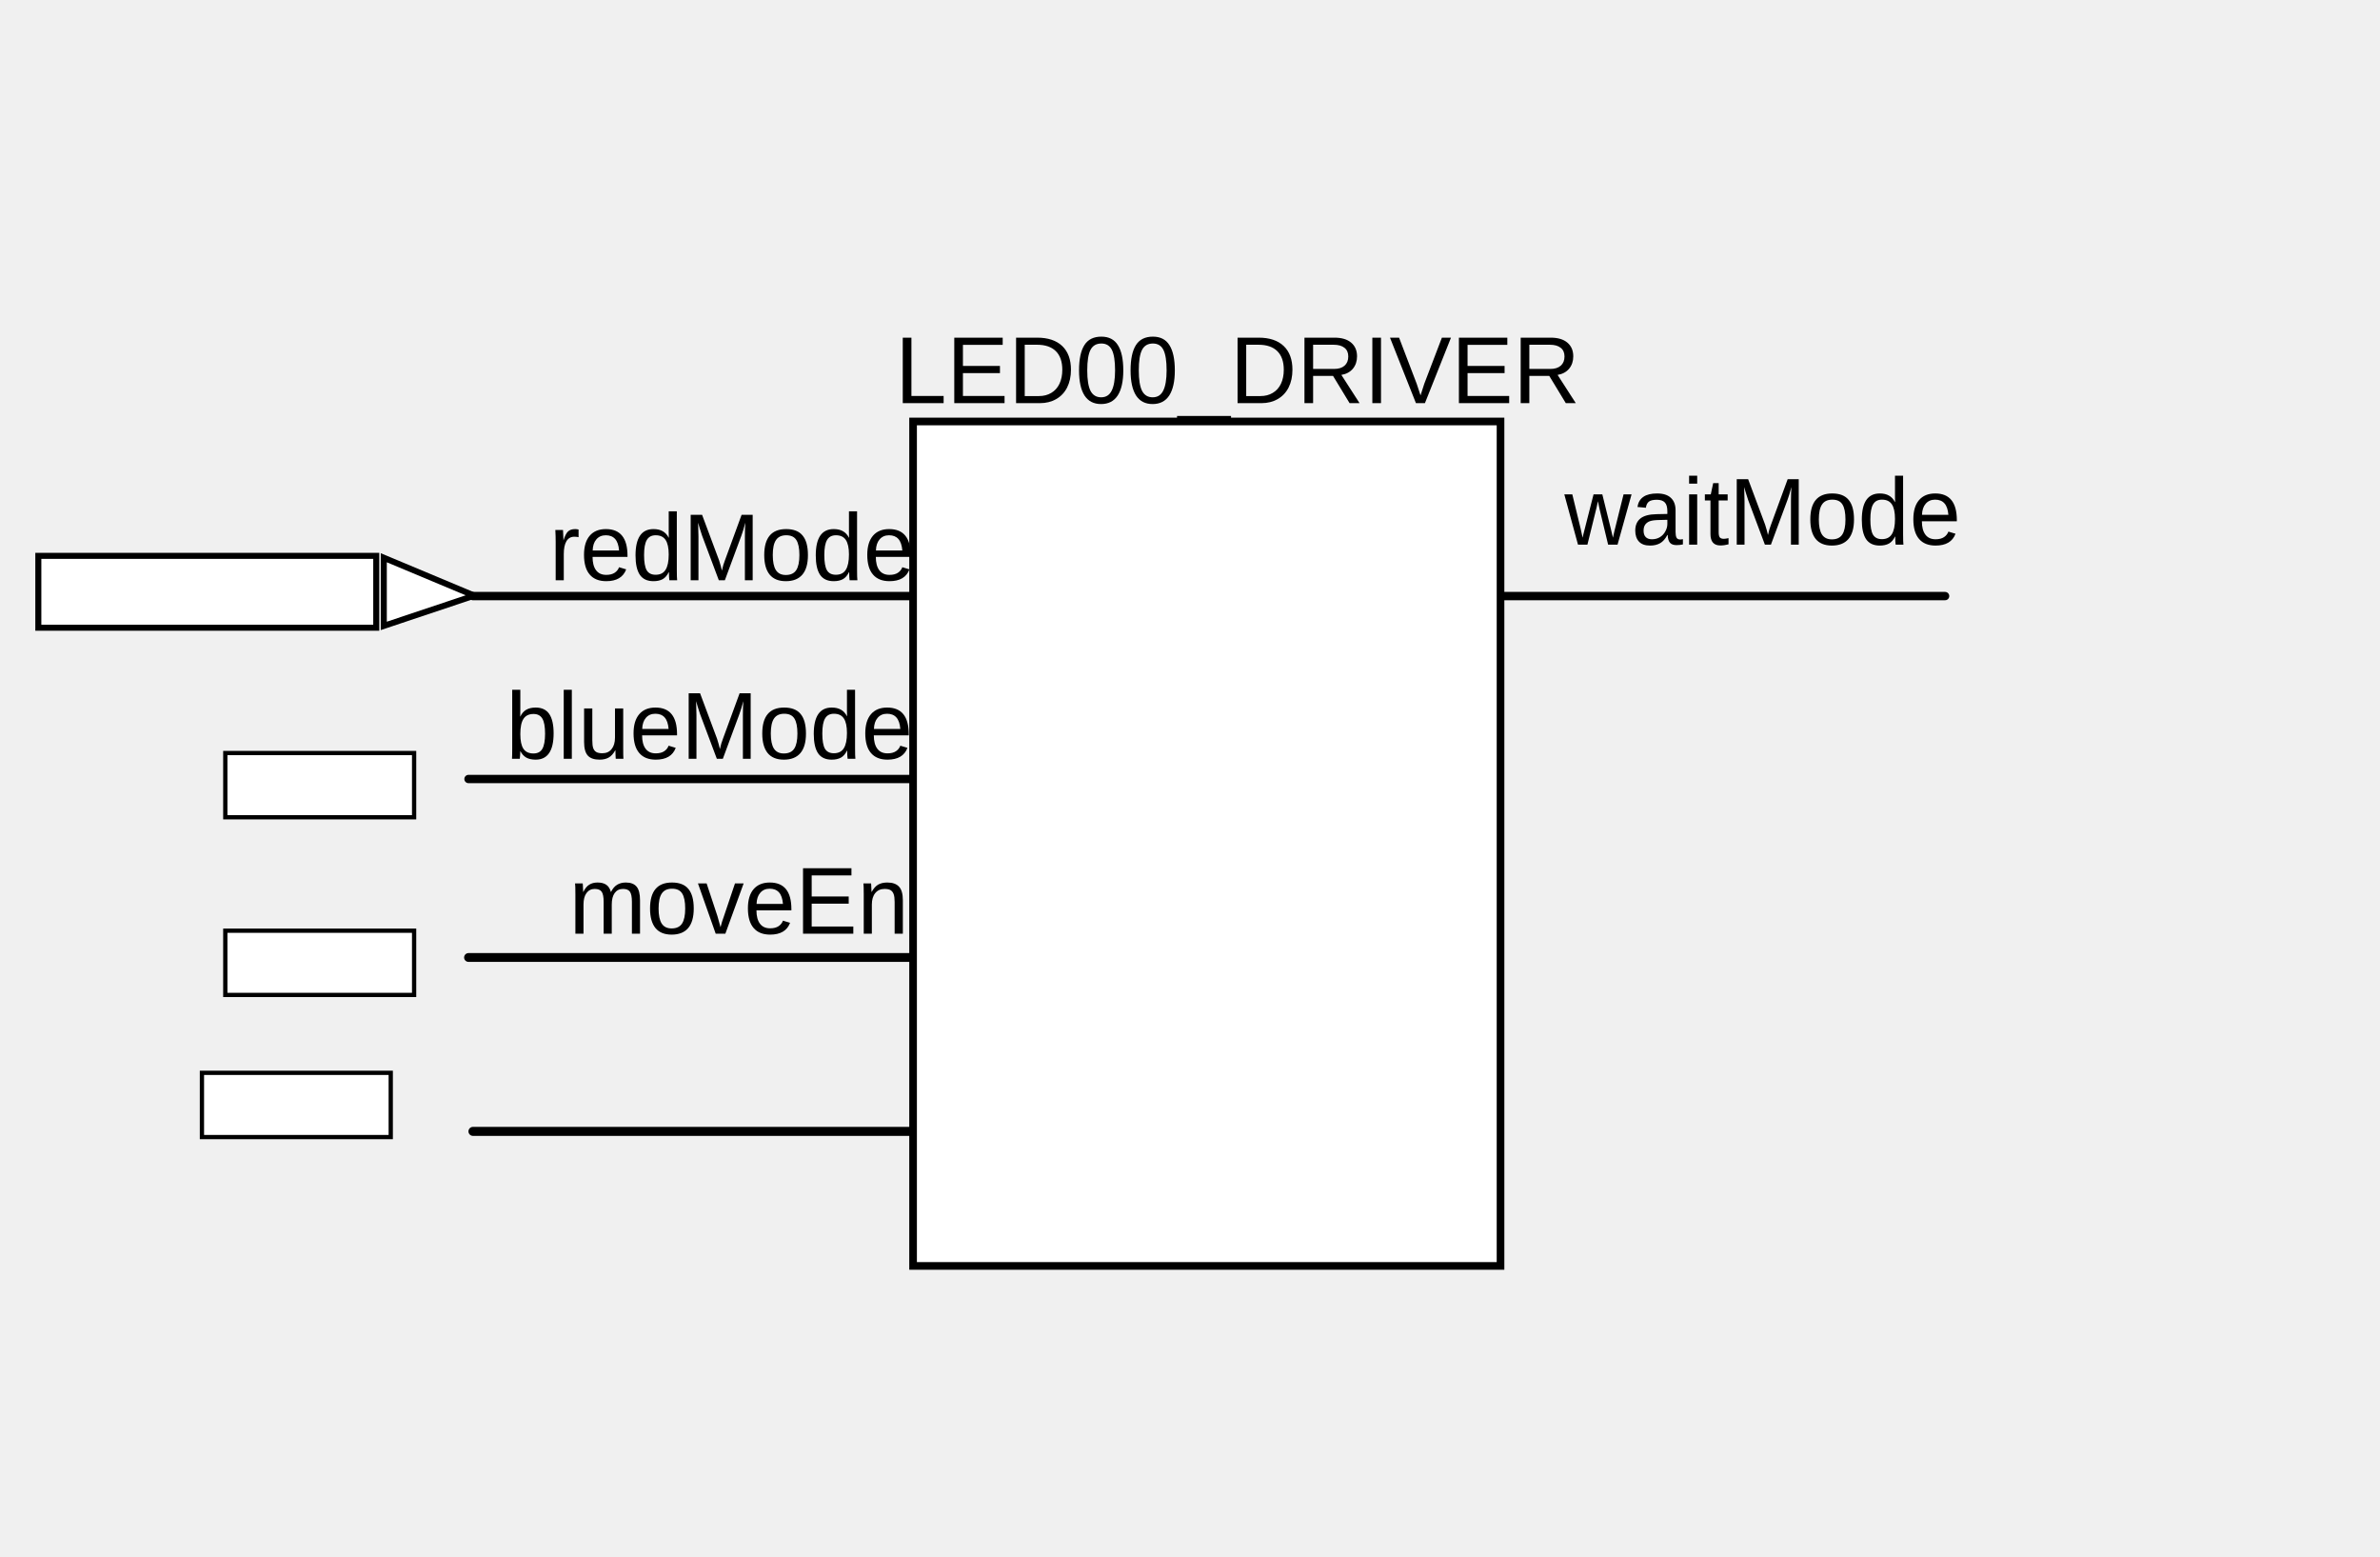
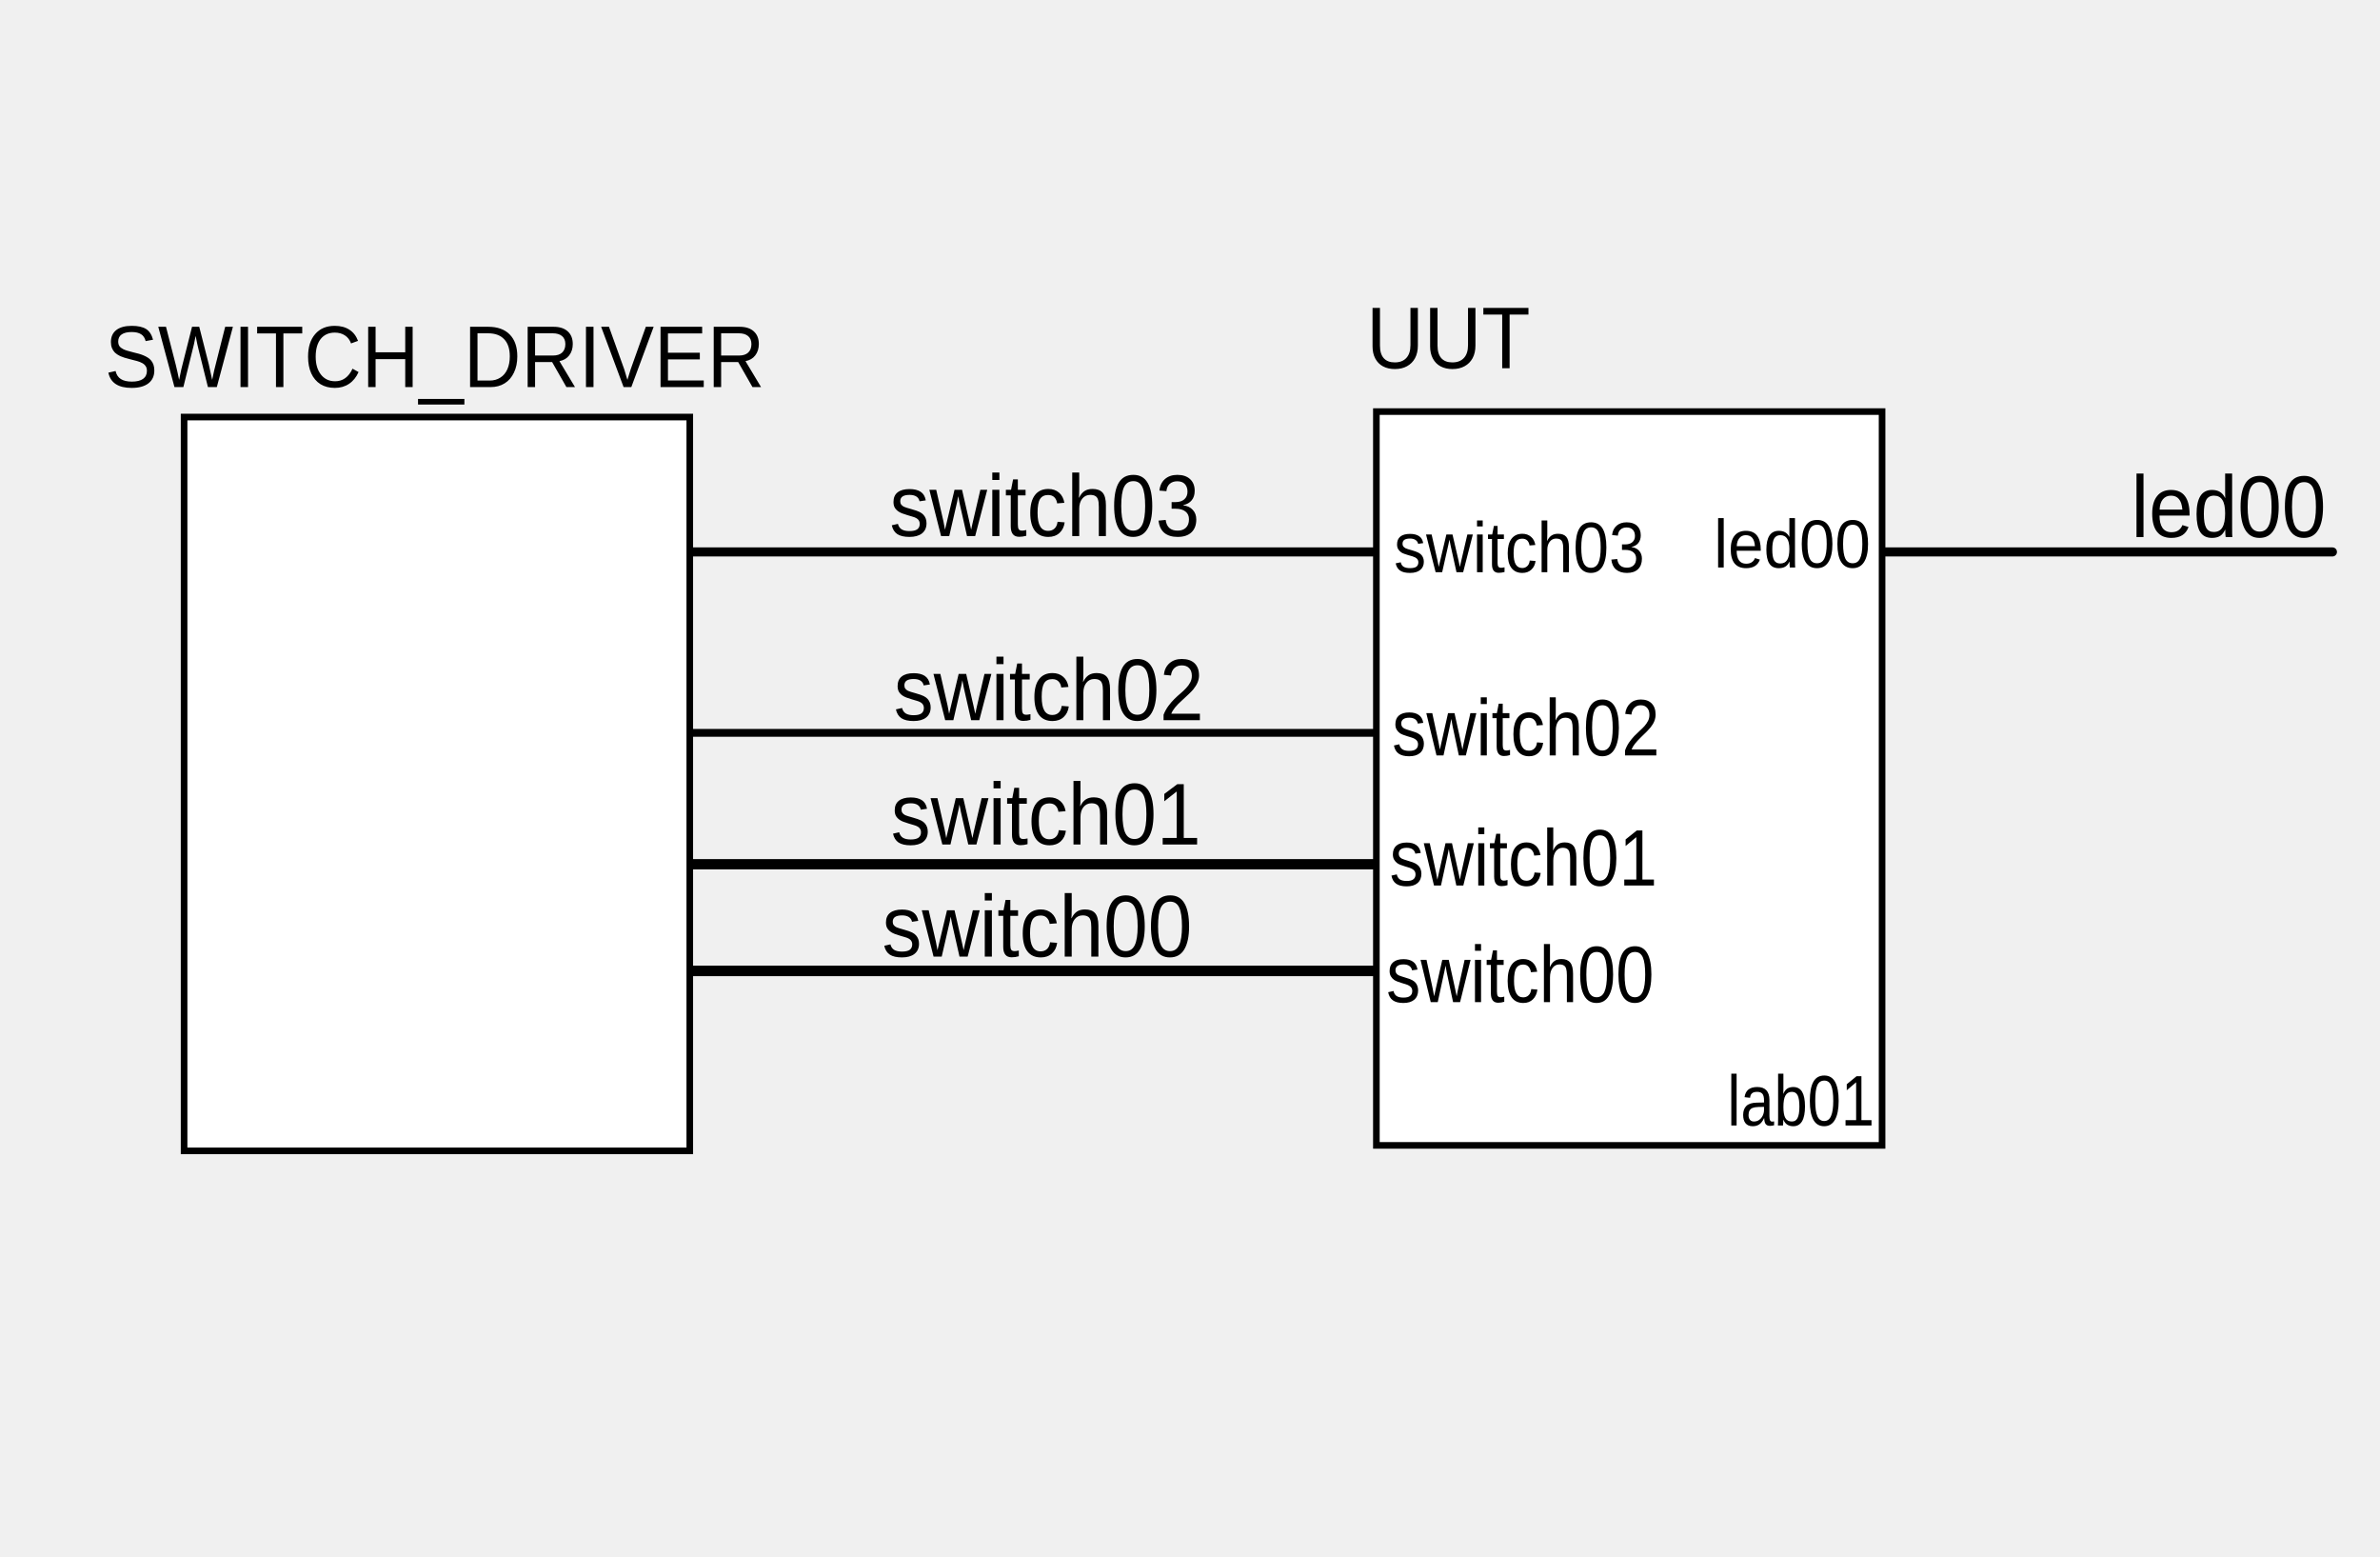
<svg xmlns="http://www.w3.org/2000/svg" viewBox="0 0 335 219" width="335" height="219" version="1.1" id="svg52">
  <defs id="defs2" />
-   <text xml:space="preserve" style="font-size:13.216px;font-family:'Liberation Sans';-inkscape-font-specification:'Liberation Sans, Normal';fill:#000000;fill-opacity:1;stroke:none;stroke-width:1.239;stroke-linecap:round;stroke-linejoin:round" x="127.698" y="55.977" id="text1156" transform="scale(0.9867424,1.013436)">
-     <tspan id="tspan1154" x="127.698" y="55.977" style="stroke-width:1.239">LED00_DRIVER</tspan>
+   <text xml:space="preserve" style="font-size:11.765px;font-family:'Liberation Sans';-inkscape-font-specification:'Liberation Sans, Normal';fill:#000000;fill-opacity:1;stroke:none;stroke-width:1.103;stroke-linecap:round;stroke-linejoin:round" x="201.641" y="49.418" id="text1156" transform="scale(0.9538272,1.048408)">
+     <tspan id="tspan1154" x="201.641" y="49.418" style="stroke-width:1.103">UUT</tspan>
  </text>
-   <text xml:space="preserve" style="font-size:13.216px;font-family:'Liberation Sans';-inkscape-font-specification:'Liberation Sans, Normal';fill:#000000;fill-opacity:1;stroke:none;stroke-width:1.239;stroke-linecap:round;stroke-linejoin:round" x="78.345" y="80.57" id="text2213" transform="scale(0.9867424,1.013436)">
-     <tspan id="tspan2211" x="78.345" y="80.57" style="stroke-width:1.239">redMode</tspan>
+   <text xml:space="preserve" style="font-size:11.765px;font-family:'Liberation Sans';-inkscape-font-specification:'Liberation Sans, Normal';fill:#000000;fill-opacity:1;stroke:none;stroke-width:1.103;stroke-linecap:round;stroke-linejoin:round" x="131.274" y="71.951" id="text2213" transform="scale(0.9538272,1.048408)">
+     <tspan id="tspan2211" x="131.274" y="71.951" style="stroke-width:1.103">switch03</tspan>
  </text>
-   <text xml:space="preserve" style="font-size:13.216px;font-family:'Liberation Sans';-inkscape-font-specification:'Liberation Sans, Normal';fill:#000000;fill-opacity:1;stroke:none;stroke-width:1.239;stroke-linecap:round;stroke-linejoin:round" x="72.175" y="105.349" id="text2217" transform="scale(0.9867424,1.013436)">
-     <tspan id="tspan2215" x="72.175" y="105.349" style="stroke-width:1.239">blueMode</tspan>
+   <text xml:space="preserve" style="font-size:11.765px;font-family:'Liberation Sans';-inkscape-font-specification:'Liberation Sans, Normal';fill:#000000;fill-opacity:1;stroke:none;stroke-width:1.103;stroke-linecap:round;stroke-linejoin:round" x="131.883" y="96.665" id="text2217" transform="scale(0.9538272,1.048408)">
+     <tspan id="tspan2215" x="131.883" y="96.665" style="stroke-width:1.103">switch02</tspan>
  </text>
-   <text xml:space="preserve" style="font-size:13.216px;font-family:'Liberation Sans';-inkscape-font-specification:'Liberation Sans, Normal';fill:#000000;fill-opacity:1;stroke:none;stroke-width:1.239;stroke-linecap:round;stroke-linejoin:round" x="223.159" y="75.623" id="text2221" transform="scale(0.9867424,1.013436)">
-     <tspan id="tspan2219" x="223.159" y="75.623" style="stroke-width:1.239">waitMode</tspan>
+   <text xml:space="preserve" style="font-size:11.765px;font-family:'Liberation Sans';-inkscape-font-specification:'Liberation Sans, Normal';fill:#000000;fill-opacity:1;stroke:none;stroke-width:1.103;stroke-linecap:round;stroke-linejoin:round" x="314.489" y="72.085" id="text2221" transform="scale(0.9538272,1.048408)">
+     <tspan id="tspan2219" x="314.489" y="72.085" style="stroke-width:1.103">led00</tspan>
  </text>
-   <path style="fill:none;fill-opacity:1;stroke:#000000;stroke-width:1.173;stroke-linecap:round;stroke-linejoin:round;stroke-dasharray:none;stroke-opacity:1" d="M 273.783,83.876 H 66.557" id="path8" />
-   <path style="fill:none;fill-opacity:1;stroke:#000000;stroke-width:1.268;stroke-linecap:round;stroke-linejoin:round;stroke-dasharray:none;stroke-opacity:1" d="M 147.221,159.2 H 66.572" id="path10-6" />
-   <path style="fill:none;fill-opacity:1;stroke:#000000;stroke-width:1.173;stroke-linecap:round;stroke-linejoin:round;stroke-dasharray:none;stroke-opacity:1" d="M 154.616,109.616 H 65.946" id="path9" />
-   <path style="fill:none;fill-opacity:1;stroke:#000000;stroke-width:1.239;stroke-linecap:round;stroke-linejoin:round;stroke-dasharray:none;stroke-opacity:1" d="M 143.002,134.729 H 65.946" id="path10" />
-   <text xml:space="preserve" style="font-size:13.216px;font-family:'Liberation Sans';-inkscape-font-specification:'Liberation Sans, Normal';fill:#000000;fill-opacity:1;stroke:none;stroke-width:1.239;stroke-linecap:round;stroke-linejoin:round" x="81.158" y="129.645" id="text10" transform="scale(0.9867424,1.013436)">
-     <tspan id="tspan10" x="81.158" y="129.645" style="stroke-width:1.239">moveEn</tspan>
+   <path style="fill:none;fill-opacity:1;stroke:#000000;stroke-width:1.275;stroke-linecap:round;stroke-linejoin:round;stroke-dasharray:none;stroke-opacity:1" d="M 328.305,77.664 H 62.516" id="path8" />
+   <path style="fill:none;fill-opacity:1;stroke:#000000;stroke-width:1.103;stroke-linecap:round;stroke-linejoin:round;stroke-dasharray:none;stroke-opacity:1" d="M 264.241,103.124 H 65.369" id="path9" />
+   <path style="fill:none;fill-opacity:1;stroke:#000000;stroke-width:1.452;stroke-linecap:round;stroke-linejoin:round;stroke-dasharray:none;stroke-opacity:1" d="M 195.534,121.608 H 80.603" id="path10" />
+   <path style="fill:none;fill-opacity:1;stroke:#000000;stroke-width:1.486;stroke-linecap:round;stroke-linejoin:round;stroke-dasharray:none;stroke-opacity:1" d="M 196.48,136.617 H 76.18" id="path10-4" />
+   <rect x="193.733" y="57.915" width="71.181" height="103.256" fill="none" stroke="#000000" stroke-width="0.707" stroke-linecap="butt" stroke-linejoin="miter" stroke-dasharray="none" id="rect2" style="fill:#ffffff;fill-opacity:1;stroke-width:0.93;stroke-dasharray:none" />
+   <text xml:space="preserve" style="font-size:11.765px;font-family:'Liberation Sans';-inkscape-font-specification:'Liberation Sans, Normal';fill:#000000;fill-opacity:1;stroke:none;stroke-width:1.103;stroke-linecap:round;stroke-linejoin:round" x="131.456" y="113.342" id="text10" transform="scale(0.9538272,1.048408)">
+     <tspan id="tspan10" x="131.456" y="113.342" style="stroke-width:1.103">switch01</tspan>
  </text>
-   <rect x="128.522" y="59.307" width="82.686" height="118.825" fill="none" stroke="#000000" stroke-width="0.707" stroke-linecap="butt" stroke-linejoin="miter" stroke-dasharray="none" id="rect2" style="fill:#ffffff;fill-opacity:1;stroke-width:1.075;stroke-dasharray:none" />
-   <path id="rect2-5" style="fill:#ffffff;fill-opacity:1;stroke:#000000;stroke-width:0.849;stroke-dasharray:none;stroke-opacity:1" d="M 5.395,78.218 V 88.327 H 52.96 V 78.218 Z M 54.022,78.482 v 9.589 L 66.752,83.81 Z" />
-   <rect x="31.712" y="105.961" width="26.577" height="9.039" fill="none" stroke="#000000" stroke-width="0.707" stroke-linecap="butt" stroke-linejoin="miter" stroke-dasharray="none" id="rect2-5-5" style="fill:#ffffff;fill-opacity:1;stroke-width:0.6;stroke-dasharray:none" />
-   <rect x="31.712" y="130.961" width="26.577" height="9.039" fill="none" stroke="#000000" stroke-width="0.707" stroke-linecap="butt" stroke-linejoin="miter" stroke-dasharray="none" id="rect2-5-2" style="fill:#ffffff;fill-opacity:1;stroke-width:0.6;stroke-dasharray:none" />
-   <rect x="28.423" y="150.961" width="26.577" height="9.039" fill="none" stroke="#000000" stroke-width="0.707" stroke-linecap="butt" stroke-linejoin="miter" stroke-dasharray="none" id="rect2-5-1" style="fill:#ffffff;fill-opacity:1;stroke-width:0.6;stroke-dasharray:none" />
+   <rect x="25.911" y="58.684" width="71.181" height="103.256" fill="none" stroke="#000000" stroke-width="0.707" stroke-linecap="butt" stroke-linejoin="miter" stroke-dasharray="none" id="rect2-8" style="fill:#ffffff;fill-opacity:1;stroke-width:0.93;stroke-dasharray:none" />
+   <text xml:space="preserve" style="font-size:11.765px;font-family:'Liberation Sans';-inkscape-font-specification:'Liberation Sans, Normal';fill:#000000;fill-opacity:1;stroke:none;stroke-width:1.103;stroke-linecap:round;stroke-linejoin:round" x="130.164" y="128.394" id="text10-5" transform="scale(0.9538272,1.048408)">
+     <tspan id="tspan10-1" x="130.164" y="128.394" style="stroke-width:1.103">switch00</tspan>
+   </text>
+   <text xml:space="preserve" style="font-size:9.555px;font-family:'Liberation Sans';-inkscape-font-specification:'Liberation Sans, Normal';fill:#000000;fill-opacity:1;stroke:none;stroke-width:0.896;stroke-linecap:round;stroke-linejoin:round" x="206.526" y="76.493" id="text2213-1" transform="scale(0.9499889,1.052644)">
+     <tspan id="tspan2211-1" x="206.526" y="76.493" style="stroke-width:0.896">switch03</tspan>
+   </text>
+   <text xml:space="preserve" style="font-size:10.448px;font-family:'Liberation Sans';-inkscape-font-specification:'Liberation Sans, Normal';fill:#000000;fill-opacity:1;stroke:none;stroke-width:0.979;stroke-linecap:round;stroke-linejoin:round" x="211.273" y="98.58" id="text2217-5" transform="scale(0.9273763,1.078311)">
+     <tspan id="tspan2215-2" x="211.273" y="98.58" style="stroke-width:0.979">switch02</tspan>
+   </text>
+   <text xml:space="preserve" style="font-size:10.448px;font-family:'Liberation Sans';-inkscape-font-specification:'Liberation Sans, Normal';fill:#000000;fill-opacity:1;stroke:none;stroke-width:0.979;stroke-linecap:round;stroke-linejoin:round" x="210.894" y="115.552" id="text10-7" transform="scale(0.9273763,1.078311)">
+     <tspan id="tspan10-6" x="210.894" y="115.552" style="stroke-width:0.979">switch01</tspan>
+   </text>
+   <text xml:space="preserve" style="font-size:10.448px;font-family:'Liberation Sans';-inkscape-font-specification:'Liberation Sans, Normal';fill:#000000;fill-opacity:1;stroke:none;stroke-width:0.979;stroke-linecap:round;stroke-linejoin:round" x="210.4" y="130.771" id="text10-5-1" transform="scale(0.9273763,1.078311)">
+     <tspan id="tspan10-1-4" x="210.4" y="130.771" style="stroke-width:0.979">switch00</tspan>
+   </text>
+   <text xml:space="preserve" style="font-size:9.304px;font-family:'Liberation Sans';-inkscape-font-specification:'Liberation Sans, Normal';fill:#000000;fill-opacity:1;stroke:none;stroke-width:0.872;stroke-linecap:round;stroke-linejoin:round" x="248.935" y="77.383" id="text2221-3" transform="scale(0.9690553,1.031933)">
+     <tspan id="tspan2219-2" x="248.935" y="77.383" style="stroke-width:0.872">led00</tspan>
+   </text>
+   <text xml:space="preserve" style="font-size:9.227px;font-family:'Liberation Sans';-inkscape-font-specification:'Liberation Sans, Normal';fill:#000000;fill-opacity:1;stroke:none;stroke-width:0.865;stroke-linecap:round;stroke-linejoin:round" x="264.967" y="145.314" id="text1156-1" transform="scale(0.9175384,1.089873)">
+     <tspan id="tspan1154-6" x="264.967" y="145.314" style="stroke-width:0.865">lab01</tspan>
+   </text>
+   <text xml:space="preserve" style="font-size:11.765px;font-family:'Liberation Sans';-inkscape-font-specification:'Liberation Sans, Normal';fill:#000000;fill-opacity:1;stroke:none;stroke-width:1.103;stroke-linecap:round;stroke-linejoin:round" x="15.459" y="51.952" id="text1156-5" transform="scale(0.9538272,1.048408)">
+     <tspan id="tspan1154-7" x="15.459" y="51.952" style="stroke-width:1.103">SWITCH_DRIVER</tspan>
+   </text>
</svg>
